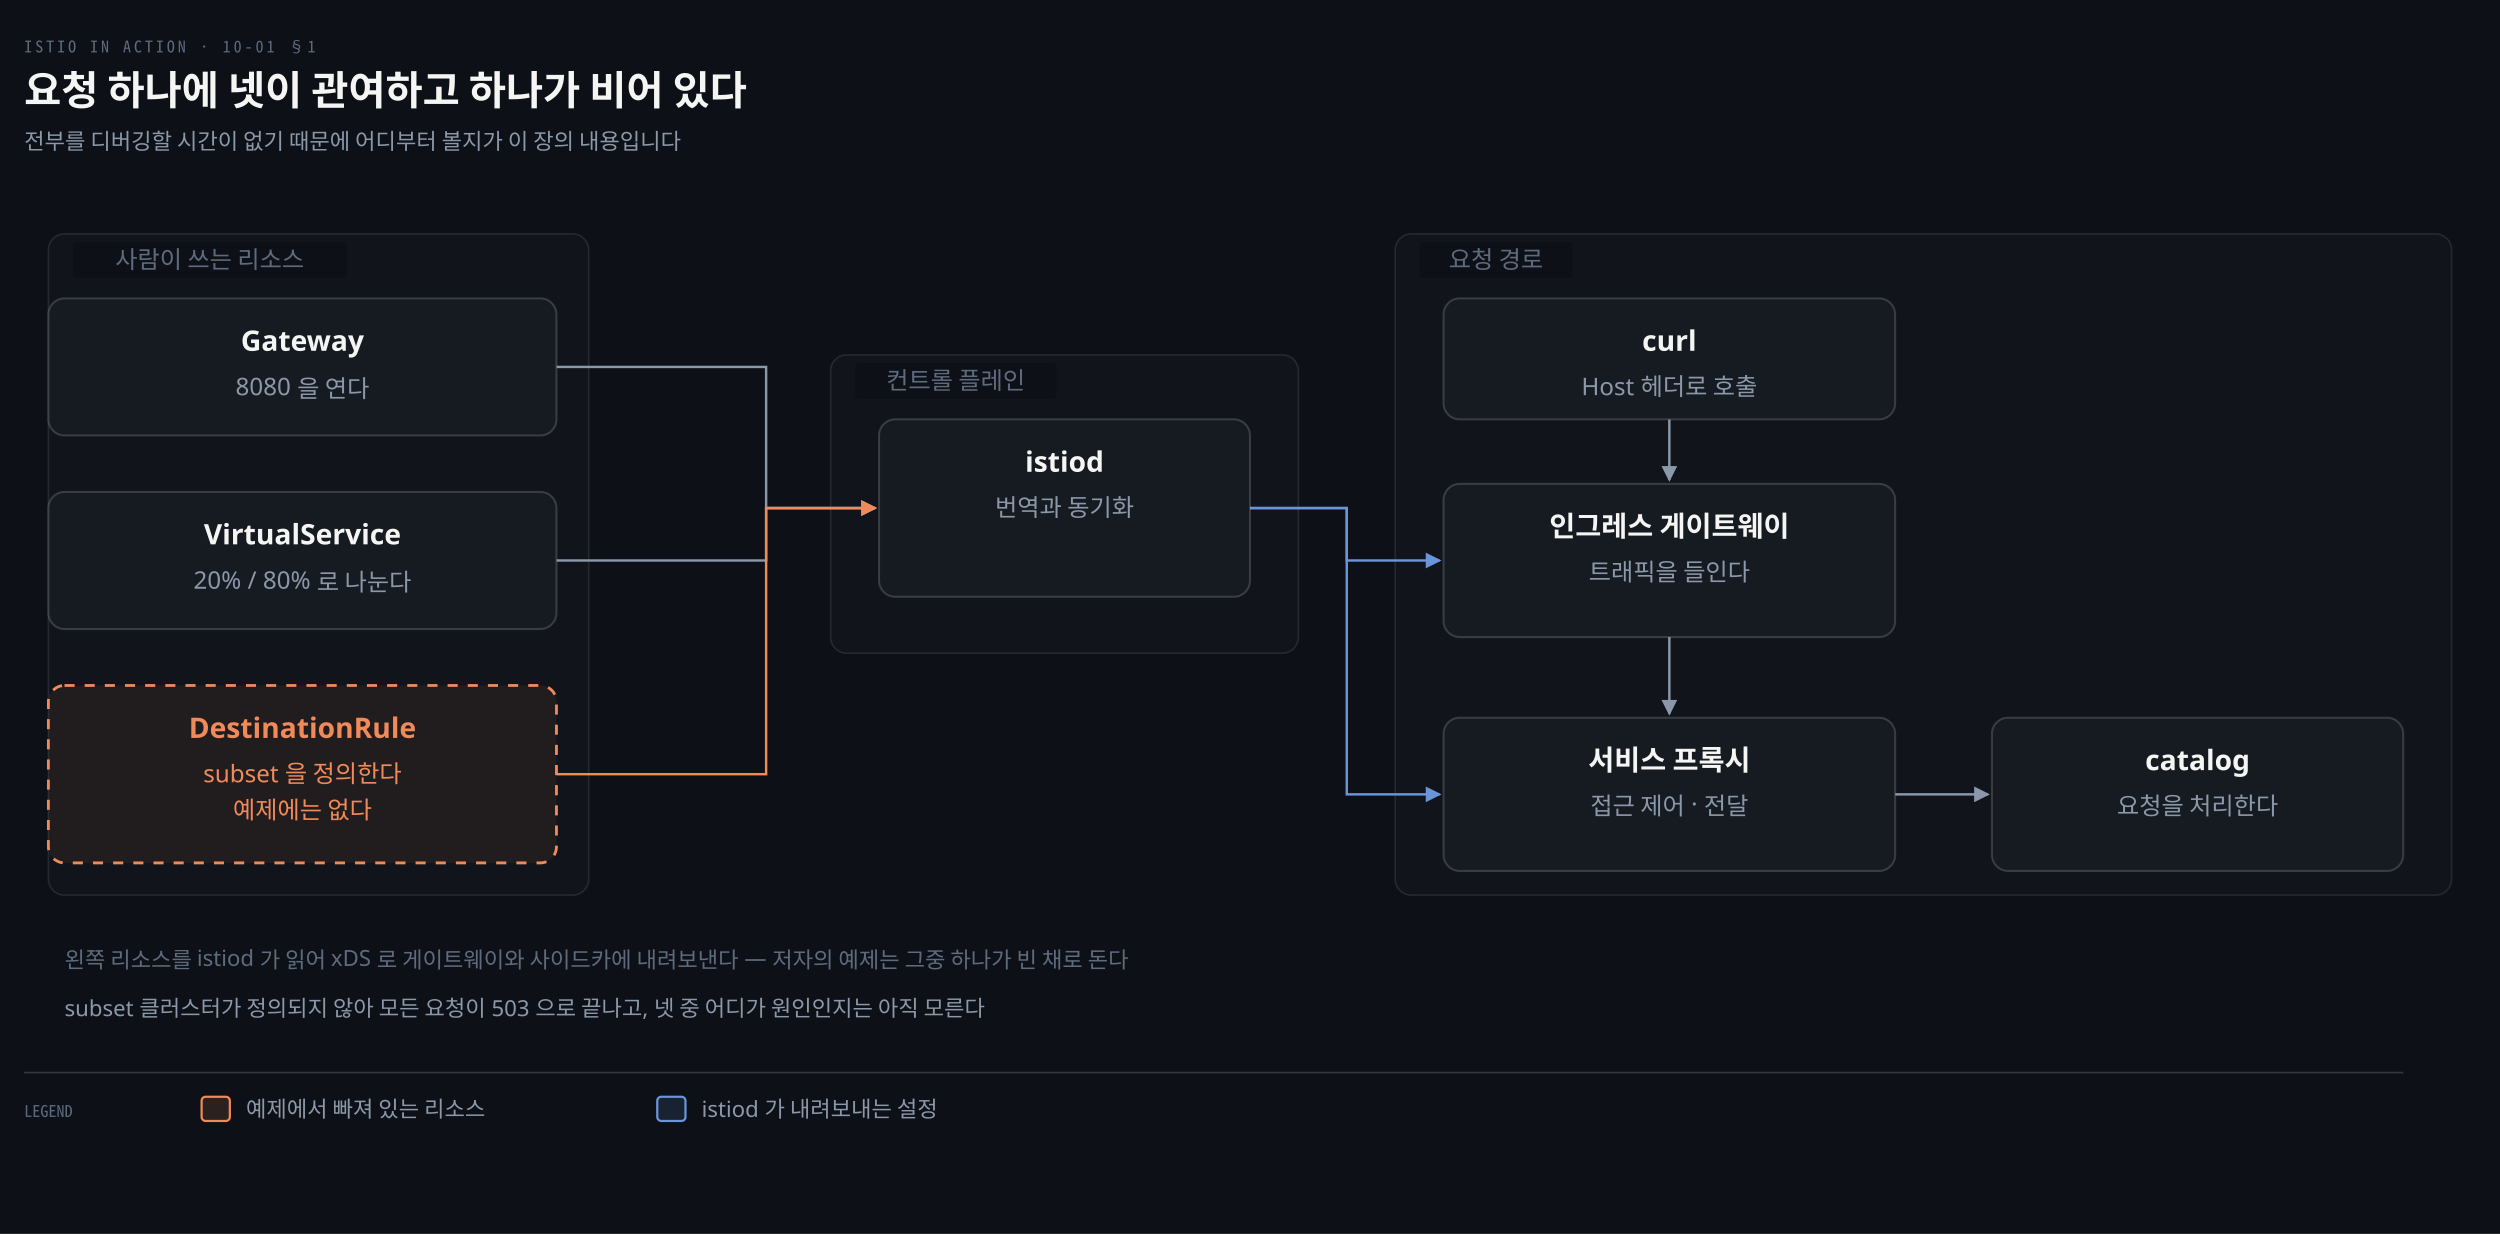
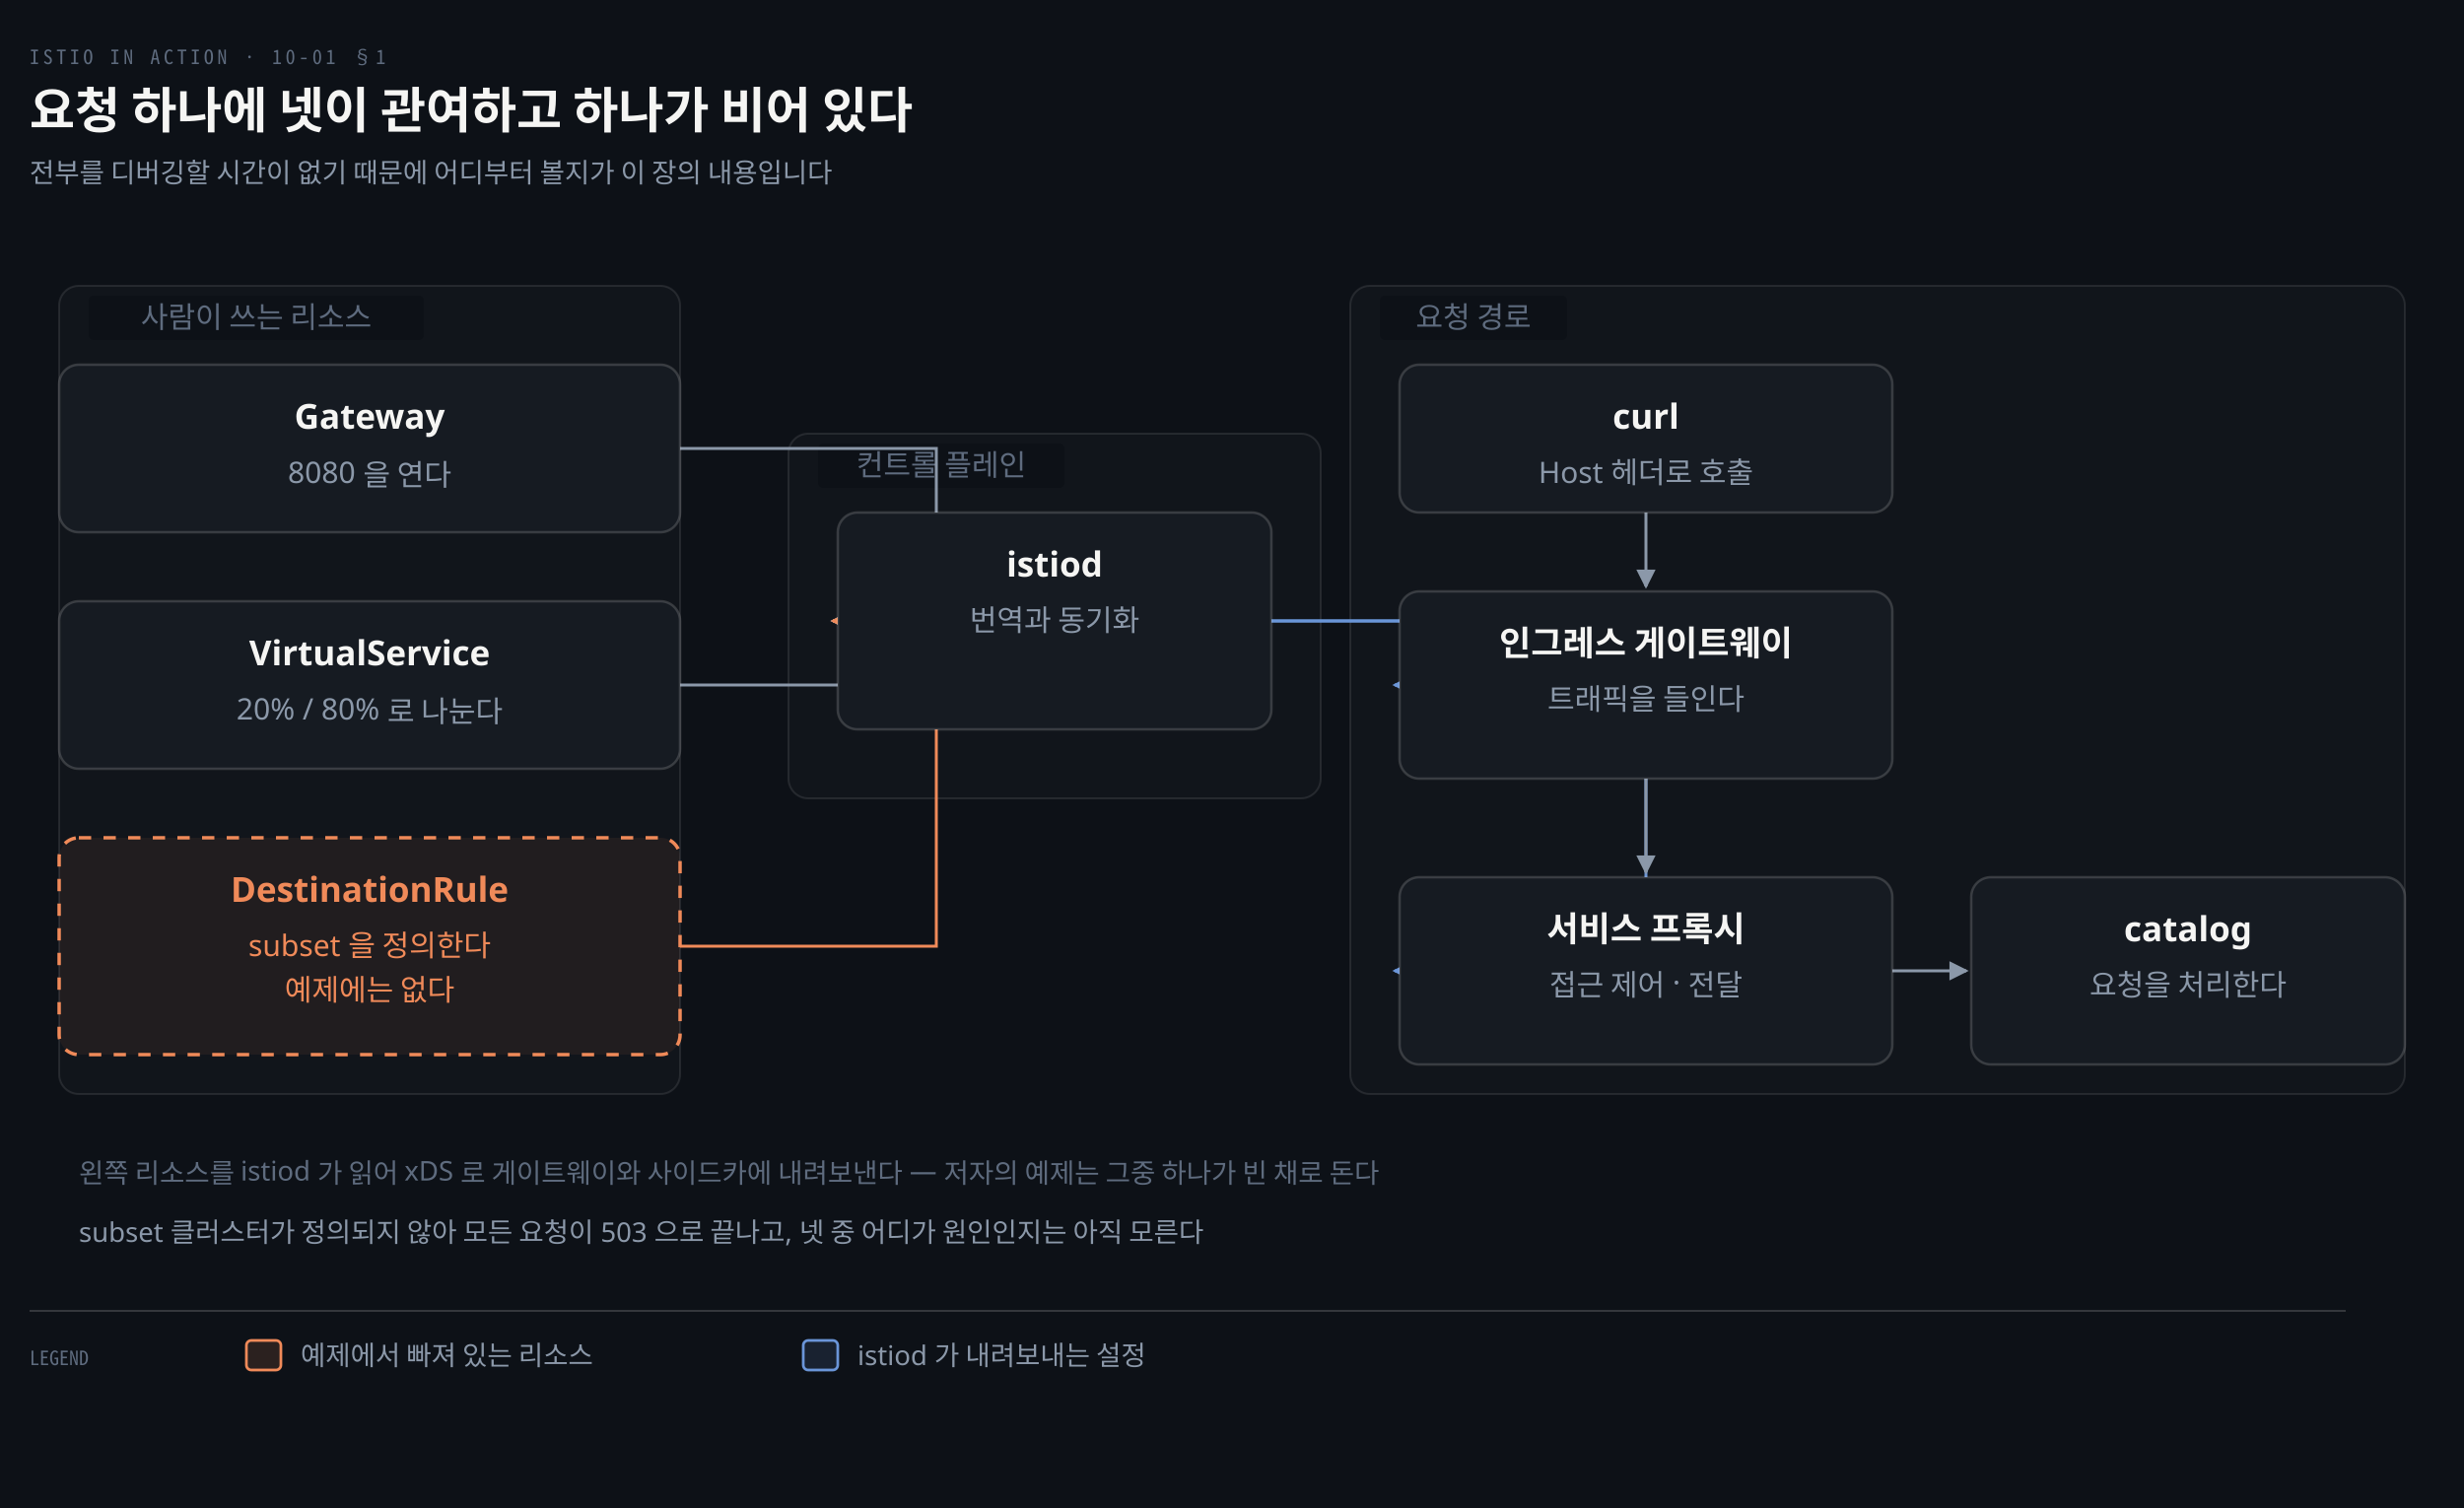
- <svg xmlns="http://www.w3.org/2000/svg" viewBox="0 0 1240 612" width="100%" role="img" aria-labelledby="dt dd">
+ <svg xmlns="http://www.w3.org/2000/svg" viewBox="0 0 1000 612" width="100%" role="img" aria-labelledby="dt dd">
  <defs>
    <marker id="ar" viewBox="0 0 8 8" refX="7" refY="4" markerWidth="6.5" markerHeight="6.5" orient="auto">
      <path d="M0 0 L8 4 L0 8 z" fill="#8B98A9" />
    </marker>
    <marker id="ok" viewBox="0 0 8 8" refX="7" refY="4" markerWidth="6.5" markerHeight="6.5" orient="auto">
      <path d="M0 0 L8 4 L0 8 z" fill="#3FB98C" />
    </marker>
    <marker id="warn" viewBox="0 0 8 8" refX="7" refY="4" markerWidth="6.5" markerHeight="6.5" orient="auto">
      <path d="M0 0 L8 4 L0 8 z" fill="#E3B341" />
    </marker>
    <marker id="bad" viewBox="0 0 8 8" refX="7" refY="4" markerWidth="6.5" markerHeight="6.5" orient="auto">
      <path d="M0 0 L8 4 L0 8 z" fill="#F0616D" />
    </marker>
    <marker id="info" viewBox="0 0 8 8" refX="7" refY="4" markerWidth="6.5" markerHeight="6.5" orient="auto">
      <path d="M0 0 L8 4 L0 8 z" fill="#6A95D8" />
    </marker>
    <marker id="acc" viewBox="0 0 8 8" refX="7" refY="4" markerWidth="6.5" markerHeight="6.5" orient="auto">
      <path d="M0 0 L8 4 L0 8 z" fill="#F08A59" />
    </marker>
    <marker id="soft" viewBox="0 0 8 8" refX="7" refY="4" markerWidth="6.5" markerHeight="6.5" orient="auto">
      <path d="M0 0 L8 4 L0 8 z" fill="#5E6B7E" />
    </marker>
  </defs>
-   <rect width="1240" height="612" fill="#0D1117" />
+   <rect width="1000" height="612" fill="#0D1117" />
  <text x="12" y="26" font-family="'Geist Mono','Noto Sans Mono CJK KR',monospace" font-size="8" letter-spacing="0.18em" fill="#5E6B7E">ISTIO IN ACTION · 10-01 §1</text>
  <text x="12" y="52" font-family="'Geist','Apple SD Gothic Neo','Noto Sans KR','Malgun Gothic',sans-serif" font-size="20" font-weight="600" fill="#F5F5F3">요청 하나에 넷이 관여하고 하나가 비어 있다</text>
  <text x="12" y="74" font-family="'Geist','Apple SD Gothic Neo','Noto Sans KR','Malgun Gothic',sans-serif" font-size="11" fill="#8B98A9">전부를 디버깅할 시간이 없기 때문에 어디부터 볼지가 이 장의 내용입니다</text>
-   <rect x="24" y="116" width="268" height="328" rx="8" fill="rgba(245,245,245,0.02)" stroke="rgba(245,245,245,0.10)" stroke-width="0.8" />
+   <rect x="24" y="116" width="252" height="328" rx="8" fill="rgba(245,245,245,0.02)" stroke="rgba(245,245,245,0.10)" stroke-width="0.8" />
  <rect x="36" y="120" width="136" height="18" rx="2" fill="#0D1117" />
  <text x="104.0" y="133" text-anchor="middle" font-family="'Geist','Apple SD Gothic Neo','Noto Sans KR','Malgun Gothic',sans-serif" font-size="12" font-weight="400" fill="#5E6B7E">사람이 쓰는 리소스</text>
-   <rect x="412" y="176" width="232" height="148" rx="8" fill="rgba(245,245,245,0.02)" stroke="rgba(245,245,245,0.10)" stroke-width="0.8" />
-   <rect x="424" y="180" width="100" height="18" rx="2" fill="#0D1117" />
-   <text x="474.0" y="193" text-anchor="middle" font-family="'Geist','Apple SD Gothic Neo','Noto Sans KR','Malgun Gothic',sans-serif" font-size="12" font-weight="400" fill="#5E6B7E">컨트롤 플레인</text>
-   <rect x="692" y="116" width="524" height="328" rx="8" fill="rgba(245,245,245,0.02)" stroke="rgba(245,245,245,0.10)" stroke-width="0.8" />
-   <rect x="704" y="120" width="76" height="18" rx="2" fill="#0D1117" />
-   <text x="742.0" y="133" text-anchor="middle" font-family="'Geist','Apple SD Gothic Neo','Noto Sans KR','Malgun Gothic',sans-serif" font-size="12" font-weight="400" fill="#5E6B7E">요청 경로</text>
-   <path d="M 276 182.0 H 380 V 252.0 H 434" fill="none" stroke="#8B98A9" stroke-width="1.2" marker-end="url(#ar)" />
-   <path d="M 276 278.0 H 380 V 252.0 H 434" fill="none" stroke="#8B98A9" stroke-width="1.2" marker-end="url(#ar)" />
-   <path d="M 276 384.0 H 380 V 252.0 H 434" fill="none" stroke="#F08A59" stroke-width="1.2" marker-end="url(#acc)" />
-   <path d="M 620 252.0 H 668 V 278.0 H 714" fill="none" stroke="#6A95D8" stroke-width="1.2" marker-end="url(#info)" />
-   <path d="M 620 252.0 H 668 V 394.0 H 714" fill="none" stroke="#6A95D8" stroke-width="1.2" marker-end="url(#info)" />
-   <path d="M 828.0 208 V 238" fill="none" stroke="#8B98A9" stroke-width="1.2" marker-end="url(#ar)" />
-   <path d="M 828.0 316 V 354" fill="none" stroke="#8B98A9" stroke-width="1.2" marker-end="url(#ar)" />
-   <path d="M 940 394.0 H 986" fill="none" stroke="#8B98A9" stroke-width="1.2" marker-end="url(#ar)" />
+   <rect x="320" y="176" width="216" height="148" rx="8" fill="rgba(245,245,245,0.02)" stroke="rgba(245,245,245,0.10)" stroke-width="0.8" />
+   <rect x="332" y="180" width="100" height="18" rx="2" fill="#0D1117" />
+   <text x="382.0" y="193" text-anchor="middle" font-family="'Geist','Apple SD Gothic Neo','Noto Sans KR','Malgun Gothic',sans-serif" font-size="12" font-weight="400" fill="#5E6B7E">컨트롤 플레인</text>
+   <rect x="548" y="116" width="428" height="328" rx="8" fill="rgba(245,245,245,0.02)" stroke="rgba(245,245,245,0.10)" stroke-width="0.8" />
+   <rect x="560" y="120" width="76" height="18" rx="2" fill="#0D1117" />
+   <text x="598.0" y="133" text-anchor="middle" font-family="'Geist','Apple SD Gothic Neo','Noto Sans KR','Malgun Gothic',sans-serif" font-size="12" font-weight="400" fill="#5E6B7E">요청 경로</text>
+   <path d="M 276 182.0 H 380 V 252.0 H 338" fill="none" stroke="#8B98A9" stroke-width="1.2" marker-end="url(#ar)" />
+   <path d="M 276 278.0 H 380 V 252.0 H 338" fill="none" stroke="#8B98A9" stroke-width="1.2" marker-end="url(#ar)" />
+   <path d="M 276 384.0 H 380 V 252.0 H 338" fill="none" stroke="#F08A59" stroke-width="1.2" marker-end="url(#acc)" />
+   <path d="M 516 252.0 H 668 V 278.0 H 566" fill="none" stroke="#6A95D8" stroke-width="1.2" marker-end="url(#info)" />
+   <path d="M 516 252.0 H 668 V 394.0 H 566" fill="none" stroke="#6A95D8" stroke-width="1.2" marker-end="url(#info)" />
+   <path d="M 668.0 208 V 238" fill="none" stroke="#8B98A9" stroke-width="1.2" marker-end="url(#ar)" />
+   <path d="M 668.0 316 V 354" fill="none" stroke="#8B98A9" stroke-width="1.2" marker-end="url(#ar)" />
+   <path d="M 768 394.0 H 798" fill="none" stroke="#8B98A9" stroke-width="1.2" marker-end="url(#ar)" />
  <rect x="24" y="148" width="252" height="68" rx="8" fill="#161B22" stroke="rgba(191,192,192,0.22)" stroke-width="1.0" />
  <text x="150.0" y="174" text-anchor="middle" font-family="'Geist','Apple SD Gothic Neo','Noto Sans KR','Malgun Gothic',sans-serif" font-size="14" font-weight="600" fill="#F5F5F3">Gateway</text>
  <text x="150.0" y="196" text-anchor="middle" font-family="'Geist','Apple SD Gothic Neo','Noto Sans KR','Malgun Gothic',sans-serif" font-size="12" font-weight="400" fill="#8B98A9">8080 을 연다</text>
  <rect x="24" y="244" width="252" height="68" rx="8" fill="#161B22" stroke="rgba(191,192,192,0.22)" stroke-width="1.0" />
  <text x="150.0" y="270" text-anchor="middle" font-family="'Geist','Apple SD Gothic Neo','Noto Sans KR','Malgun Gothic',sans-serif" font-size="14" font-weight="600" fill="#F5F5F3">VirtualService</text>
  <text x="150.0" y="292" text-anchor="middle" font-family="'Geist','Apple SD Gothic Neo','Noto Sans KR','Malgun Gothic',sans-serif" font-size="12" font-weight="400" fill="#8B98A9">20% / 80% 로 나눈다</text>
  <rect x="24" y="340" width="252" height="88" rx="8" fill="#F08A5912" stroke="#F08A59" stroke-width="1.4" stroke-dasharray="5 5" />
  <text x="150.0" y="366" text-anchor="middle" font-family="'Geist','Apple SD Gothic Neo','Noto Sans KR','Malgun Gothic',sans-serif" font-size="14" font-weight="600" fill="#F08A59">DestinationRule</text>
  <text x="150.0" y="388" text-anchor="middle" font-family="'Geist','Apple SD Gothic Neo','Noto Sans KR','Malgun Gothic',sans-serif" font-size="12" font-weight="400" fill="#F08A59">subset 을 정의한다</text>
  <text x="150.0" y="406" text-anchor="middle" font-family="'Geist','Apple SD Gothic Neo','Noto Sans KR','Malgun Gothic',sans-serif" font-size="12" font-weight="400" fill="#F08A59">예제에는 없다</text>
-   <rect x="436" y="208" width="184" height="88" rx="8" fill="#161B22" stroke="rgba(191,192,192,0.22)" stroke-width="1.0" />
-   <text x="528.0" y="234" text-anchor="middle" font-family="'Geist','Apple SD Gothic Neo','Noto Sans KR','Malgun Gothic',sans-serif" font-size="14" font-weight="600" fill="#F5F5F3">istiod</text>
-   <text x="528.0" y="256" text-anchor="middle" font-family="'Geist','Apple SD Gothic Neo','Noto Sans KR','Malgun Gothic',sans-serif" font-size="12" font-weight="400" fill="#8B98A9">번역과 동기화</text>
-   <rect x="716" y="148" width="224" height="60" rx="8" fill="#161B22" stroke="rgba(191,192,192,0.22)" stroke-width="1.0" />
-   <text x="828.0" y="174" text-anchor="middle" font-family="'Geist','Apple SD Gothic Neo','Noto Sans KR','Malgun Gothic',sans-serif" font-size="14" font-weight="600" fill="#F5F5F3">curl</text>
-   <text x="828.0" y="196" text-anchor="middle" font-family="'Geist','Apple SD Gothic Neo','Noto Sans KR','Malgun Gothic',sans-serif" font-size="12" font-weight="400" fill="#8B98A9">Host 헤더로 호출</text>
-   <rect x="716" y="240" width="224" height="76" rx="8" fill="#161B22" stroke="rgba(191,192,192,0.22)" stroke-width="1.0" />
-   <text x="828.0" y="266" text-anchor="middle" font-family="'Geist','Apple SD Gothic Neo','Noto Sans KR','Malgun Gothic',sans-serif" font-size="14" font-weight="600" fill="#F5F5F3">인그레스 게이트웨이</text>
-   <text x="828.0" y="288" text-anchor="middle" font-family="'Geist','Apple SD Gothic Neo','Noto Sans KR','Malgun Gothic',sans-serif" font-size="12" font-weight="400" fill="#8B98A9">트래픽을 들인다</text>
-   <rect x="716" y="356" width="224" height="76" rx="8" fill="#161B22" stroke="rgba(191,192,192,0.22)" stroke-width="1.0" />
-   <text x="828.0" y="382" text-anchor="middle" font-family="'Geist','Apple SD Gothic Neo','Noto Sans KR','Malgun Gothic',sans-serif" font-size="14" font-weight="600" fill="#F5F5F3">서비스 프록시</text>
-   <text x="828.0" y="404" text-anchor="middle" font-family="'Geist','Apple SD Gothic Neo','Noto Sans KR','Malgun Gothic',sans-serif" font-size="12" font-weight="400" fill="#8B98A9">접근 제어 · 전달</text>
-   <rect x="988" y="356" width="204" height="76" rx="8" fill="#161B22" stroke="rgba(191,192,192,0.22)" stroke-width="1.0" />
-   <text x="1090.0" y="382" text-anchor="middle" font-family="'Geist','Apple SD Gothic Neo','Noto Sans KR','Malgun Gothic',sans-serif" font-size="14" font-weight="600" fill="#F5F5F3">catalog</text>
-   <text x="1090.0" y="404" text-anchor="middle" font-family="'Geist','Apple SD Gothic Neo','Noto Sans KR','Malgun Gothic',sans-serif" font-size="12" font-weight="400" fill="#8B98A9">요청을 처리한다</text>
+   <rect x="340" y="208" width="176" height="88" rx="8" fill="#161B22" stroke="rgba(191,192,192,0.22)" stroke-width="1.0" />
+   <text x="428.0" y="234" text-anchor="middle" font-family="'Geist','Apple SD Gothic Neo','Noto Sans KR','Malgun Gothic',sans-serif" font-size="14" font-weight="600" fill="#F5F5F3">istiod</text>
+   <text x="428.0" y="256" text-anchor="middle" font-family="'Geist','Apple SD Gothic Neo','Noto Sans KR','Malgun Gothic',sans-serif" font-size="12" font-weight="400" fill="#8B98A9">번역과 동기화</text>
+   <rect x="568" y="148" width="200" height="60" rx="8" fill="#161B22" stroke="rgba(191,192,192,0.22)" stroke-width="1.0" />
+   <text x="668.0" y="174" text-anchor="middle" font-family="'Geist','Apple SD Gothic Neo','Noto Sans KR','Malgun Gothic',sans-serif" font-size="14" font-weight="600" fill="#F5F5F3">curl</text>
+   <text x="668.0" y="196" text-anchor="middle" font-family="'Geist','Apple SD Gothic Neo','Noto Sans KR','Malgun Gothic',sans-serif" font-size="12" font-weight="400" fill="#8B98A9">Host 헤더로 호출</text>
+   <rect x="568" y="240" width="200" height="76" rx="8" fill="#161B22" stroke="rgba(191,192,192,0.22)" stroke-width="1.0" />
+   <text x="668.0" y="266" text-anchor="middle" font-family="'Geist','Apple SD Gothic Neo','Noto Sans KR','Malgun Gothic',sans-serif" font-size="14" font-weight="600" fill="#F5F5F3">인그레스 게이트웨이</text>
+   <text x="668.0" y="288" text-anchor="middle" font-family="'Geist','Apple SD Gothic Neo','Noto Sans KR','Malgun Gothic',sans-serif" font-size="12" font-weight="400" fill="#8B98A9">트래픽을 들인다</text>
+   <rect x="568" y="356" width="200" height="76" rx="8" fill="#161B22" stroke="rgba(191,192,192,0.22)" stroke-width="1.0" />
+   <text x="668.0" y="382" text-anchor="middle" font-family="'Geist','Apple SD Gothic Neo','Noto Sans KR','Malgun Gothic',sans-serif" font-size="14" font-weight="600" fill="#F5F5F3">서비스 프록시</text>
+   <text x="668.0" y="404" text-anchor="middle" font-family="'Geist','Apple SD Gothic Neo','Noto Sans KR','Malgun Gothic',sans-serif" font-size="12" font-weight="400" fill="#8B98A9">접근 제어 · 전달</text>
+   <rect x="800" y="356" width="176" height="76" rx="8" fill="#161B22" stroke="rgba(191,192,192,0.22)" stroke-width="1.0" />
+   <text x="888.0" y="382" text-anchor="middle" font-family="'Geist','Apple SD Gothic Neo','Noto Sans KR','Malgun Gothic',sans-serif" font-size="14" font-weight="600" fill="#F5F5F3">catalog</text>
+   <text x="888.0" y="404" text-anchor="middle" font-family="'Geist','Apple SD Gothic Neo','Noto Sans KR','Malgun Gothic',sans-serif" font-size="12" font-weight="400" fill="#8B98A9">요청을 처리한다</text>
  <text x="32" y="480" text-anchor="start" font-family="'Geist','Apple SD Gothic Neo','Noto Sans KR','Malgun Gothic',sans-serif" font-size="11" font-weight="400" fill="#5E6B7E">왼쪽 리소스를 istiod 가 읽어 xDS 로 게이트웨이와 사이드카에 내려보낸다 — 저자의 예제는 그중 하나가 빈 채로 돈다</text>
  <text x="32" y="504" text-anchor="start" font-family="'Geist','Apple SD Gothic Neo','Noto Sans KR','Malgun Gothic',sans-serif" font-size="11" font-weight="400" fill="#8B98A9">subset 클러스터가 정의되지 않아 모든 요청이 503 으로 끝나고, 넷 중 어디가 원인인지는 아직 모른다</text>
-   <line x1="12" y1="532" x2="1192" y2="532" stroke="rgba(191,192,192,0.22)" stroke-width="0.8" />
+   <line x1="12" y1="532" x2="952" y2="532" stroke="rgba(191,192,192,0.22)" stroke-width="0.8" />
  <text x="12" y="554" text-anchor="start" font-family="'Geist Mono','Noto Sans Mono CJK KR',monospace" font-size="8" font-weight="400" fill="#5E6B7E">LEGEND</text>
  <rect x="100" y="544" width="14" height="12" rx="2" fill="#F08A5922" stroke="#F08A59" stroke-width="1.1" />
  <text x="122" y="554" text-anchor="start" font-family="'Geist','Apple SD Gothic Neo','Noto Sans KR','Malgun Gothic',sans-serif" font-size="11" font-weight="400" fill="#8B98A9">예제에서 빠져 있는 리소스</text>
  <rect x="326" y="544" width="14" height="12" rx="2" fill="#6A95D822" stroke="#6A95D8" stroke-width="1.1" />
  <text x="348" y="554" text-anchor="start" font-family="'Geist','Apple SD Gothic Neo','Noto Sans KR','Malgun Gothic',sans-serif" font-size="11" font-weight="400" fill="#8B98A9">istiod 가 내려보내는 설정</text>
</svg>
